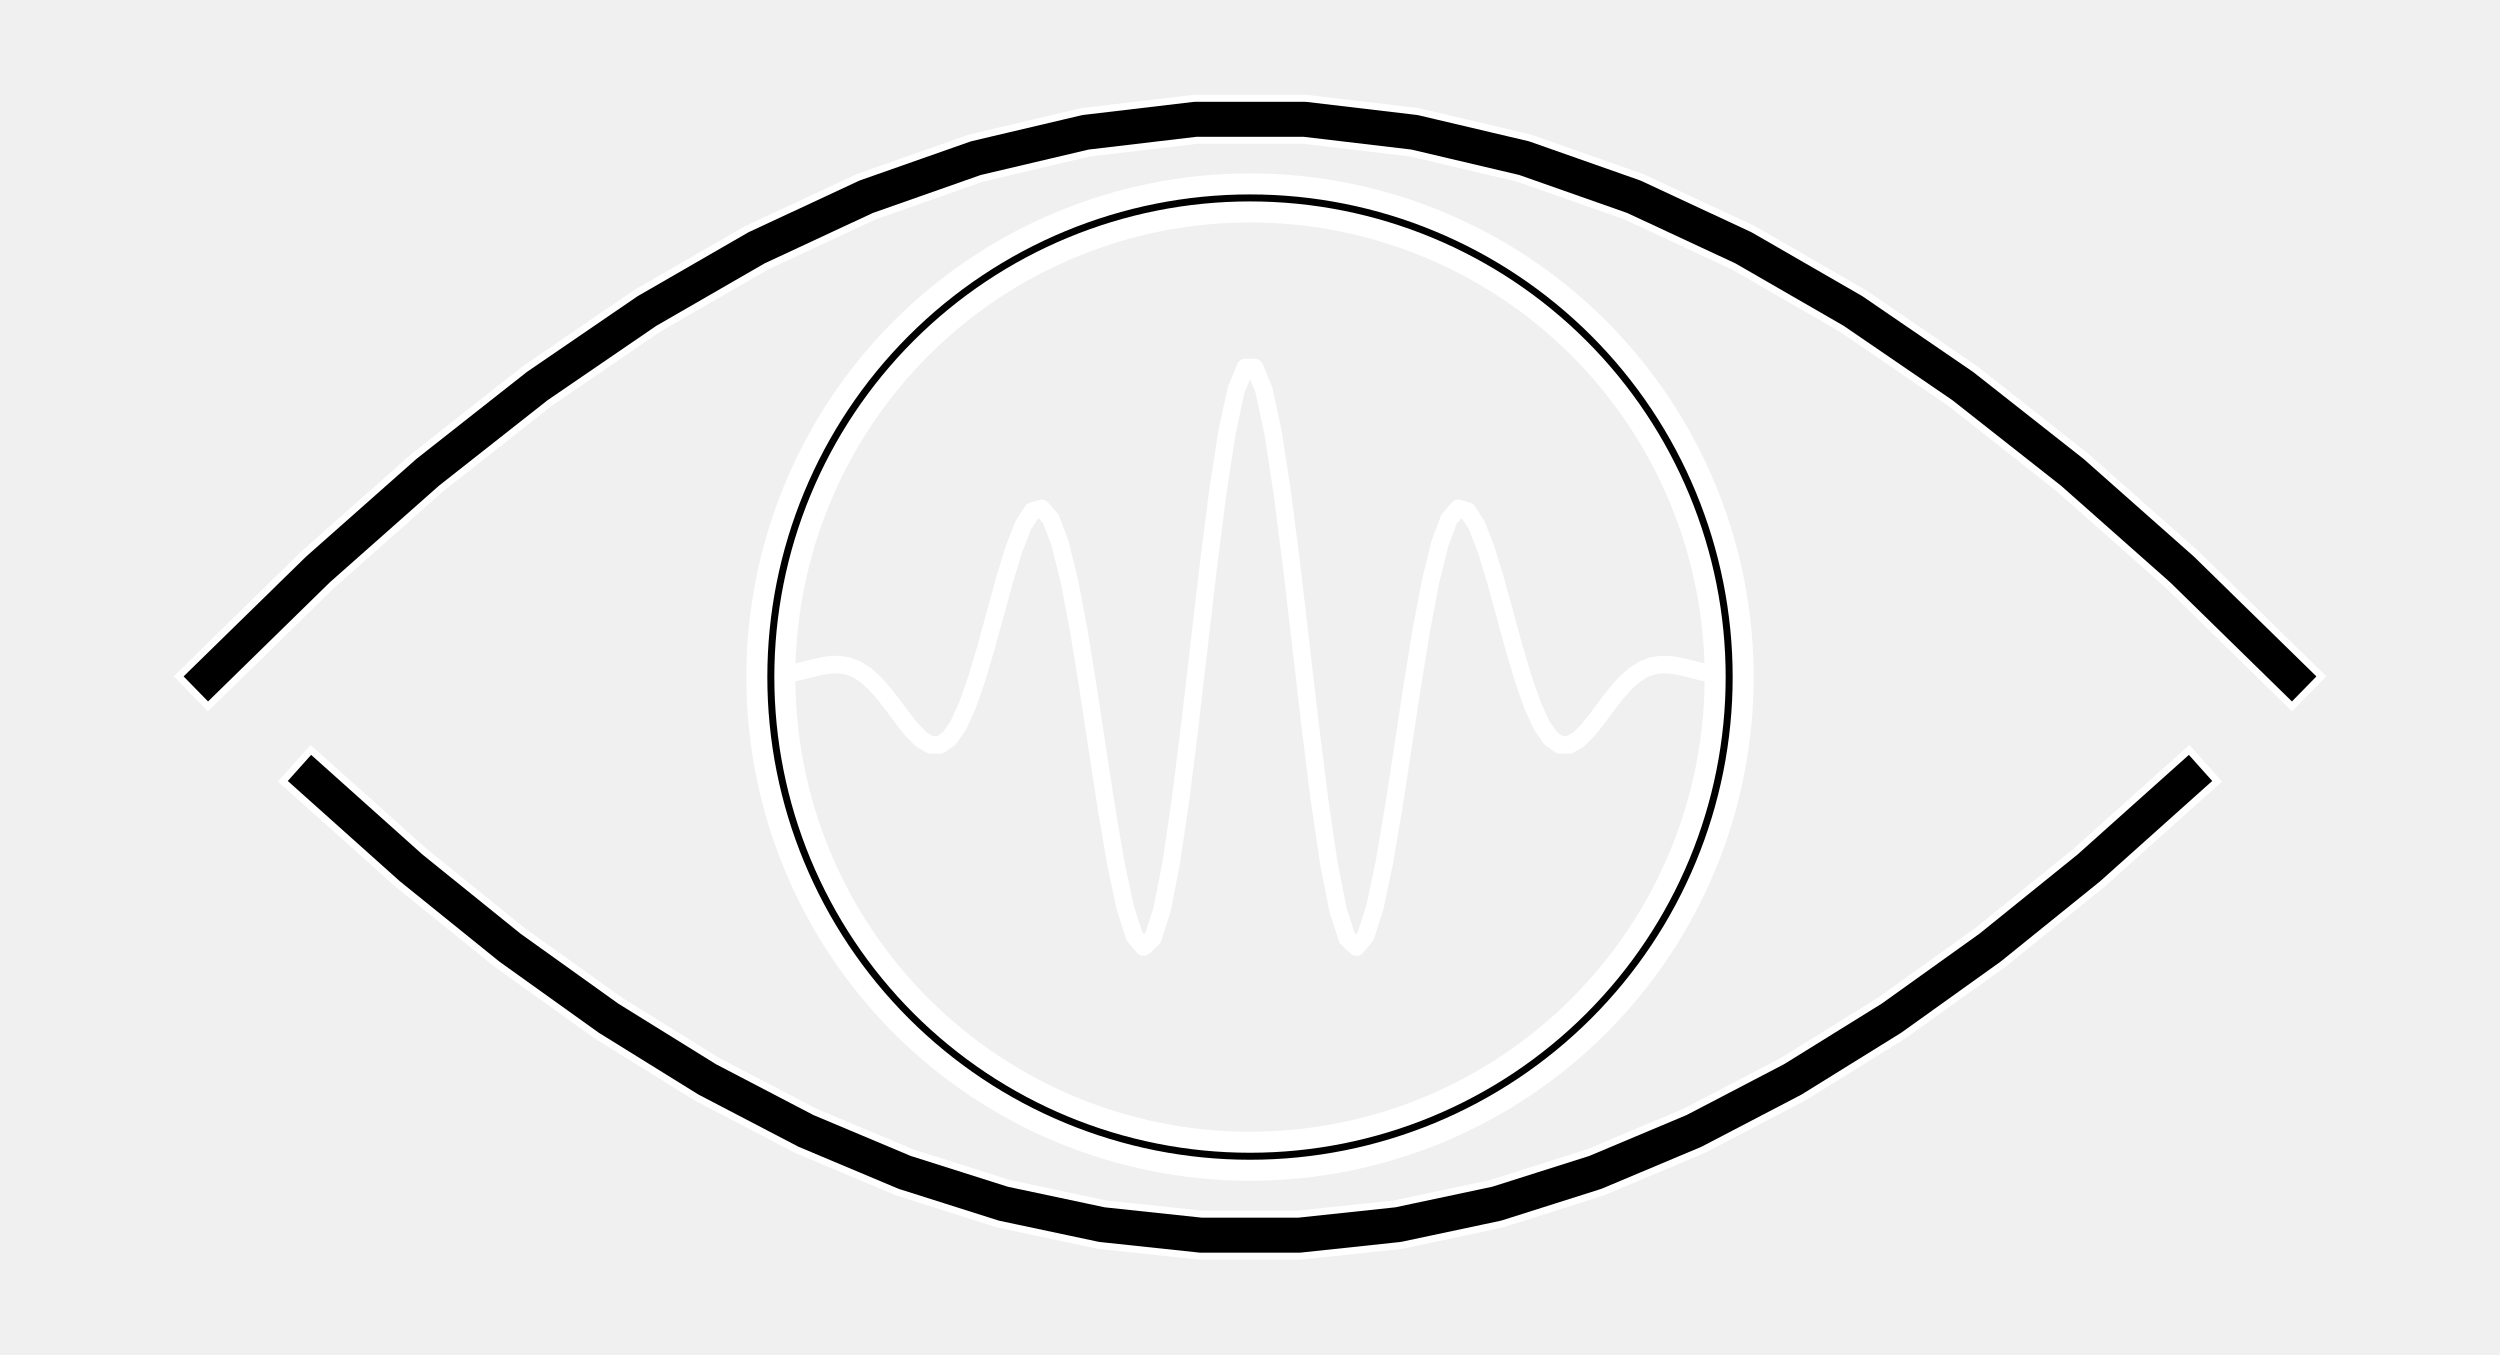
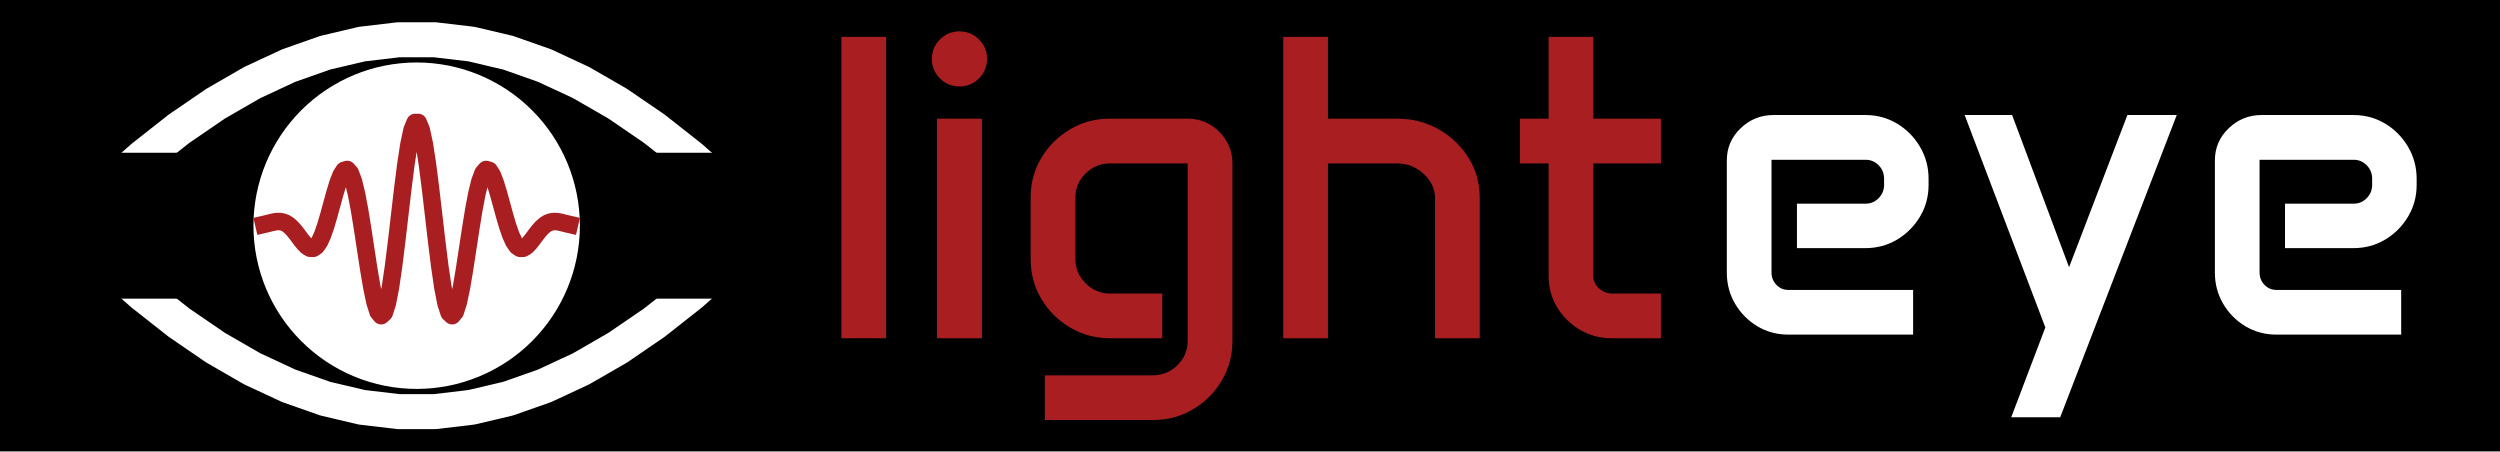
- <svg xmlns="http://www.w3.org/2000/svg" width="357.12pt" height="193.44pt" viewBox="0 0 357.12 193.44" version="1.1">
+ <svg xmlns="http://www.w3.org/2000/svg" xmlns:xlink="http://www.w3.org/1999/xlink" width="357.12pt" height="64.48pt" viewBox="0 0 357.12 64.48" version="1.1">
  <defs>
    <style type="text/css">*{stroke-linejoin: round; stroke-linecap: butt}</style>
  </defs>
  <g id="figure_1">
    <g id="patch_1">
-       <path d="M 0 193.44  L 357.12 193.44  L 357.12 0  L 0 0  L 0 193.44  z " style="fill: none" />
+       <path d="M 0 64.48  L 357.12 64.48  L 357.12 -0  L 0 -0  z " />
    </g>
    <g id="axes_1">
      <g id="line2d_1">
-         <path d="M 29.76 96.664  L 45.423 81.344  L 61.086 67.476  L 76.749 55.146  L 92.413 44.431  L 108.076 35.398  L 123.739 28.103  L 139.402 22.592  L 155.065 18.899  L 170.728 17.046  L 186.392 17.046  L 202.055 18.899  L 217.718 22.592  L 233.381 28.103  L 249.044 35.398  L 264.707 44.431  L 280.371 55.146  L 296.034 67.476  L 311.697 81.344  L 327.36 96.664  " clip-path="url(#p87ba373230)" style="fill: none; stroke: #ffffff; stroke-width: 7; stroke-linecap: square" />
-         <path d="M 29.76 96.664  L 45.423 81.344  L 61.086 67.476  L 76.749 55.146  L 92.413 44.431  L 108.076 35.398  L 123.739 28.103  L 139.402 22.592  L 155.065 18.899  L 170.728 17.046  L 186.392 17.046  L 202.055 18.899  L 217.718 22.592  L 233.381 28.103  L 249.044 35.398  L 264.707 44.431  L 280.371 55.146  L 296.034 67.476  L 311.697 81.344  L 327.36 96.664  " clip-path="url(#p87ba373230)" style="fill: none; stroke: #000000; stroke-width: 5; stroke-linecap: square" />
+         <path d="M 9.92 32.221  L 15.141 27.115  L 20.362 22.492  L 25.583 18.382  L 30.804 14.81  L 36.025 11.799  L 41.246 9.368  L 46.467 7.531  L 51.688 6.3  L 56.909 5.682  L 62.131 5.682  L 67.352 6.3  L 72.573 7.531  L 77.794 9.368  L 83.015 11.799  L 88.236 14.81  L 93.457 18.382  L 98.678 22.492  L 103.899 27.115  L 109.12 32.221  " clip-path="url(#pf826c91147)" style="fill: none; stroke: #ffffff; stroke-width: 5; stroke-linecap: square" />
      </g>
      <g id="line2d_2">
-         <path d="M 44.64 111.364  L 58.737 123.98  L 72.834 135.36  L 86.931 145.447  L 101.027 154.189  L 115.124 161.543  L 129.221 167.471  L 143.318 171.943  L 157.415 174.937  L 171.512 176.438  L 185.608 176.438  L 199.705 174.937  L 213.802 171.943  L 227.899 167.471  L 241.996 161.543  L 256.093 154.189  L 270.189 145.447  L 284.286 135.36  L 298.383 123.98  L 312.48 111.364  " clip-path="url(#p87ba373230)" style="fill: none; stroke: #ffffff; stroke-width: 7; stroke-linecap: square" />
-         <path d="M 44.64 111.364  L 58.737 123.98  L 72.834 135.36  L 86.931 145.447  L 101.027 154.189  L 115.124 161.543  L 129.221 167.471  L 143.318 171.943  L 157.415 174.937  L 171.512 176.438  L 185.608 176.438  L 199.705 174.937  L 213.802 171.943  L 227.899 167.471  L 241.996 161.543  L 256.093 154.189  L 270.189 145.447  L 284.286 135.36  L 298.383 123.98  L 312.48 111.364  " clip-path="url(#p87ba373230)" style="fill: none; stroke: #000000; stroke-width: 5; stroke-linecap: square" />
+         <path d="M 9.92 32.259  L 15.141 37.365  L 20.362 41.988  L 25.583 46.098  L 30.804 49.67  L 36.025 52.681  L 41.246 55.112  L 46.467 56.949  L 51.688 58.18  L 56.909 58.798  L 62.131 58.798  L 67.352 58.18  L 72.573 56.949  L 77.794 55.112  L 83.015 52.681  L 88.236 49.67  L 93.457 46.098  L 98.678 41.988  L 103.899 37.365  L 109.12 32.259  " clip-path="url(#pf826c91147)" style="fill: none; stroke: #ffffff; stroke-width: 5; stroke-linecap: square" />
      </g>
      <g id="patch_2">
-         <path d="M 178.56 165.168  C 196.713 165.168 214.124 157.956 226.96 145.12  C 239.796 132.284 247.008 114.873 247.008 96.72  C 247.008 78.567 239.796 61.156 226.96 48.32  C 214.124 35.484 196.713 28.272 178.56 28.272  C 160.407 28.272 142.996 35.484 130.16 48.32  C 117.324 61.156 110.112 78.567 110.112 96.72  C 110.112 114.873 117.324 132.284 130.16 145.12  C 142.996 157.956 160.407 165.168 178.56 165.168  L 178.56 165.168  z " clip-path="url(#p87ba373230)" style="fill: none; stroke: #ffffff; stroke-width: 7; stroke-linejoin: miter" />
-         <path d="M 178.56 165.168  C 196.713 165.168 214.124 157.956 226.96 145.12  C 239.796 132.284 247.008 114.873 247.008 96.72  C 247.008 78.567 239.796 61.156 226.96 48.32  C 214.124 35.484 196.713 28.272 178.56 28.272  C 160.407 28.272 142.996 35.484 130.16 48.32  C 117.324 61.156 110.112 78.567 110.112 96.72  C 110.112 114.873 117.324 132.284 130.16 145.12  C 142.996 157.956 160.407 165.168 178.56 165.168  L 178.56 165.168  z " clip-path="url(#p87ba373230)" style="fill: none; stroke: #000000; stroke-linejoin: miter" />
+         <path d="M 4.96 42.16  L 114.08 42.16  L 114.08 22.32  L 4.96 22.32  z " clip-path="url(#pf826c91147)" style="stroke: #000000; stroke-linejoin: miter" />
+       </g>
+       <g id="patch_3">
+         <path d="M 59.52 55.056  C 65.571 55.056 71.375 52.652 75.653 48.373  C 79.932 44.095 82.336 38.291 82.336 32.24  C 82.336 26.189 79.932 20.385 75.653 16.107  C 71.375 11.828 65.571 9.424 59.52 9.424  C 53.469 9.424 47.665 11.828 43.387 16.107  C 39.108 20.385 36.704 26.189 36.704 32.24  C 36.704 38.291 39.108 44.095 43.387 48.373  C 47.665 52.652 53.469 55.056 59.52 55.056  z " clip-path="url(#pf826c91147)" style="fill: #ffffff; stroke: #ffffff; stroke-linejoin: miter" />
+       </g>
+       <g id="text_1">
+         <g style="fill: #a91e21" transform="translate(116.56 48.31641) scale(0.62 -0.62)">
+           <defs>
+             <path id="Anta-Regular-6c" d="M 375 4444  L 1034 4444  L 1034 0  L 375 0  L 375 4444  z " transform="scale(0.015625)" />
+             <path id="Anta-Regular-69" d="M 300 4119  Q 300 4288 419 4406  Q 538 4525 706 4525  Q 875 4525 994 4406  Q 1113 4288 1113 4119  Q 1113 3950 994 3831  Q 875 3713 706 3713  Q 538 3713 419 3831  Q 300 3950 300 4119  z M 375 3238  L 1038 3238  L 1038 0  L 375 0  L 375 3238  z " transform="scale(0.015625)" />
+             <path id="Anta-Regular-67" d="M 344 2075  Q 344 2397 501 2659  Q 659 2922 925 3080  Q 1191 3238 1513 3238  L 2659 3238  Q 2931 3238 3125 3044  Q 3319 2850 3319 2578  L 3319 -38  Q 3319 -359 3161 -625  Q 3003 -891 2737 -1048  Q 2472 -1206 2150 -1206  L 553 -1206  L 553 -547  L 2141 -547  Q 2356 -547 2507 -398  Q 2659 -250 2659 -41  L 2659 2578  L 1513 2578  Q 1303 2578 1153 2429  Q 1003 2281 1003 2069  L 1003 1172  Q 1003 963 1153 811  Q 1303 659 1513 659  L 2284 659  L 2284 0  L 1513 0  Q 1191 0 925 158  Q 659 316 501 580  Q 344 844 344 1166  L 344 2075  z " transform="scale(0.015625)" />
+             <path id="Anta-Regular-68" d="M 375 4444  L 1034 4444  L 1034 3238  L 2053 3238  Q 2391 3238 2667 3080  Q 2944 2922 3108 2658  Q 3272 2394 3272 2072  L 3272 0  L 2613 0  L 2613 2063  Q 2613 2269 2445 2423  Q 2278 2578 2053 2578  L 1034 2578  L 1034 0  L 375 0  L 375 4444  z " transform="scale(0.015625)" />
+             <path id="Anta-Regular-74" d="M 219 3238  L 641 3238  L 641 4444  L 1300 4444  L 1300 3238  L 2297 3238  L 2297 2578  L 1300 2578  L 1300 919  Q 1300 813 1383 736  Q 1466 659 1581 659  L 2297 659  L 2297 0  L 1572 0  Q 1316 0 1105 123  Q 894 247 767 455  Q 641 663 641 916  L 641 2578  L 219 2578  L 219 3238  z " transform="scale(0.015625)" />
+           </defs>
+           <use xlink:href="#Anta-Regular-6c" />
+           <use xlink:href="#Anta-Regular-69" transform="translate(22.02148 0)" />
+           <use xlink:href="#Anta-Regular-67" transform="translate(44.0918 0)" />
+           <use xlink:href="#Anta-Regular-68" transform="translate(101.8066 0)" />
+           <use xlink:href="#Anta-Regular-74" transform="translate(158.7891 0)" />
+         </g>
+       </g>
+       <g id="text_2">
+         <g style="fill: #ffffff" transform="translate(243.04 47.79812) scale(0.62 -0.62)">
+           <defs>
+             <path id="Anta-Regular-65" d="M 375 2569  Q 375 2847 578 3042  Q 781 3238 1066 3238  L 2416 3238  Q 2675 3238 2886 3111  Q 3097 2984 3223 2770  Q 3350 2556 3350 2297  L 3350 2206  Q 3350 1950 3223 1739  Q 3097 1528 2886 1401  Q 2675 1275 2416 1275  L 1409 1275  L 1409 1931  L 2422 1931  Q 2534 1931 2614 2012  Q 2694 2094 2694 2209  L 2694 2297  Q 2694 2416 2614 2497  Q 2534 2578 2422 2578  L 1034 2578  L 1034 916  Q 1034 809 1106 734  Q 1178 659 1281 659  L 3122 659  L 3122 0  L 1281 0  Q 1031 0 825 123  Q 619 247 497 455  Q 375 663 375 913  L 375 2569  z " transform="scale(0.015625)" />
+             <path id="Anta-Regular-79" d="M 888 3238  L 1728 994  L 2588 3238  L 3316 3238  L 1597 -1219  L 875 -1219  L 1378 106  L 188 3238  L 888 3238  z " transform="scale(0.015625)" />
+           </defs>
+           <use xlink:href="#Anta-Regular-65" />
+           <use xlink:href="#Anta-Regular-79" transform="translate(57.71484 0)" />
+           <use xlink:href="#Anta-Regular-65" transform="translate(112.4512 0)" />
+         </g>
      </g>
      <g id="line2d_3">
-         <path d="M 113.088 96.17  L 114.411 95.864  L 115.733 95.527  L 117.056 95.212  L 118.379 94.984  L 119.701 94.923  L 121.024 95.104  L 122.347 95.595  L 123.669 96.436  L 124.992 97.628  L 126.315 99.13  L 127.637 100.845  L 128.96 102.628  L 130.283 104.292  L 131.605 105.621  L 132.928 106.396  L 134.251 106.413  L 135.573 105.514  L 136.896 103.613  L 138.219 100.712  L 139.541 96.919  L 140.864 92.449  L 142.187 87.614  L 143.509 82.808  L 144.832 78.474  L 146.155 75.065  L 147.477 73.001  L 148.8 72.623  L 150.123 74.154  L 151.445 77.664  L 152.768 83.051  L 154.091 90.036  L 155.413 98.173  L 156.736 106.881  L 158.059 115.482  L 159.381 123.264  L 160.704 129.536  L 162.027 133.697  L 163.349 135.29  L 164.672 134.056  L 165.995 129.957  L 167.317 123.196  L 168.64 114.208  L 169.963 103.624  L 171.285 92.228  L 172.608 80.891  L 173.931 70.498  L 175.253 61.871  L 176.576 55.702  L 177.899 52.488  L 179.221 52.488  L 180.544 55.702  L 181.867 61.871  L 183.189 70.498  L 184.512 80.891  L 185.835 92.228  L 187.157 103.624  L 188.48 114.208  L 189.803 123.196  L 191.125 129.957  L 192.448 134.056  L 193.771 135.29  L 195.093 133.697  L 196.416 129.536  L 197.739 123.264  L 199.061 115.482  L 200.384 106.881  L 201.707 98.173  L 203.029 90.036  L 204.352 83.051  L 205.675 77.664  L 206.997 74.154  L 208.32 72.623  L 209.643 73.001  L 210.965 75.065  L 212.288 78.474  L 213.611 82.808  L 214.933 87.614  L 216.256 92.449  L 217.579 96.919  L 218.901 100.712  L 220.224 103.613  L 221.547 105.514  L 222.869 106.413  L 224.192 106.396  L 225.515 105.621  L 226.837 104.292  L 228.16 102.628  L 229.483 100.845  L 230.805 99.13  L 232.128 97.628  L 233.451 96.436  L 234.773 95.595  L 236.096 95.104  L 237.419 94.923  L 238.741 94.984  L 240.064 95.212  L 241.387 95.527  L 242.709 95.864  L 244.032 96.17  " clip-path="url(#p87ba373230)" style="fill: none; stroke: #ffffff; stroke-width: 2.5; stroke-linecap: square" />
+         <path d="M 37.696 32.057  L 38.137 31.955  L 38.578 31.842  L 39.019 31.737  L 39.46 31.661  L 39.9 31.641  L 40.341 31.701  L 40.782 31.865  L 41.223 32.145  L 41.664 32.543  L 42.105 33.043  L 42.546 33.615  L 42.987 34.209  L 43.428 34.764  L 43.868 35.207  L 44.309 35.465  L 44.75 35.471  L 45.191 35.171  L 45.632 34.538  L 46.073 33.571  L 46.514 32.306  L 46.955 30.816  L 47.396 29.205  L 47.836 27.603  L 48.277 26.158  L 48.718 25.022  L 49.159 24.334  L 49.6 24.208  L 50.041 24.718  L 50.482 25.888  L 50.923 27.684  L 51.364 30.012  L 51.804 32.724  L 52.245 35.627  L 52.686 38.494  L 53.127 41.088  L 53.568 43.179  L 54.009 44.566  L 54.45 45.097  L 54.891 44.685  L 55.332 43.319  L 55.772 41.065  L 56.213 38.069  L 56.654 34.541  L 57.095 30.743  L 57.536 26.964  L 57.977 23.499  L 58.418 20.624  L 58.859 18.567  L 59.3 17.496  L 59.74 17.496  L 60.181 18.567  L 60.622 20.624  L 61.063 23.499  L 61.504 26.964  L 61.945 30.743  L 62.386 34.541  L 62.827 38.069  L 63.268 41.065  L 63.708 43.319  L 64.149 44.685  L 64.59 45.097  L 65.031 44.566  L 65.472 43.179  L 65.913 41.088  L 66.354 38.494  L 66.795 35.627  L 67.236 32.724  L 67.676 30.012  L 68.117 27.684  L 68.558 25.888  L 68.999 24.718  L 69.44 24.208  L 69.881 24.334  L 70.322 25.022  L 70.763 26.158  L 71.204 27.603  L 71.644 29.205  L 72.085 30.816  L 72.526 32.306  L 72.967 33.571  L 73.408 34.538  L 73.849 35.171  L 74.29 35.471  L 74.731 35.465  L 75.172 35.207  L 75.612 34.764  L 76.053 34.209  L 76.494 33.615  L 76.935 33.043  L 77.376 32.543  L 77.817 32.145  L 78.258 31.865  L 78.699 31.701  L 79.14 31.641  L 79.58 31.661  L 80.021 31.737  L 80.462 31.842  L 80.903 31.955  L 81.344 32.057  " clip-path="url(#pf826c91147)" style="fill: none; stroke: #a91e21; stroke-width: 2.5; stroke-linecap: square" />
      </g>
    </g>
  </g>
  <defs>
-     <clipPath id="p87ba373230">
-       <rect x="0" y="0" width="357.12" height="193.44" />
+     <clipPath id="pf826c91147">
+       <rect x="0" y="0" width="357.12" height="64.48" />
    </clipPath>
  </defs>
</svg>
